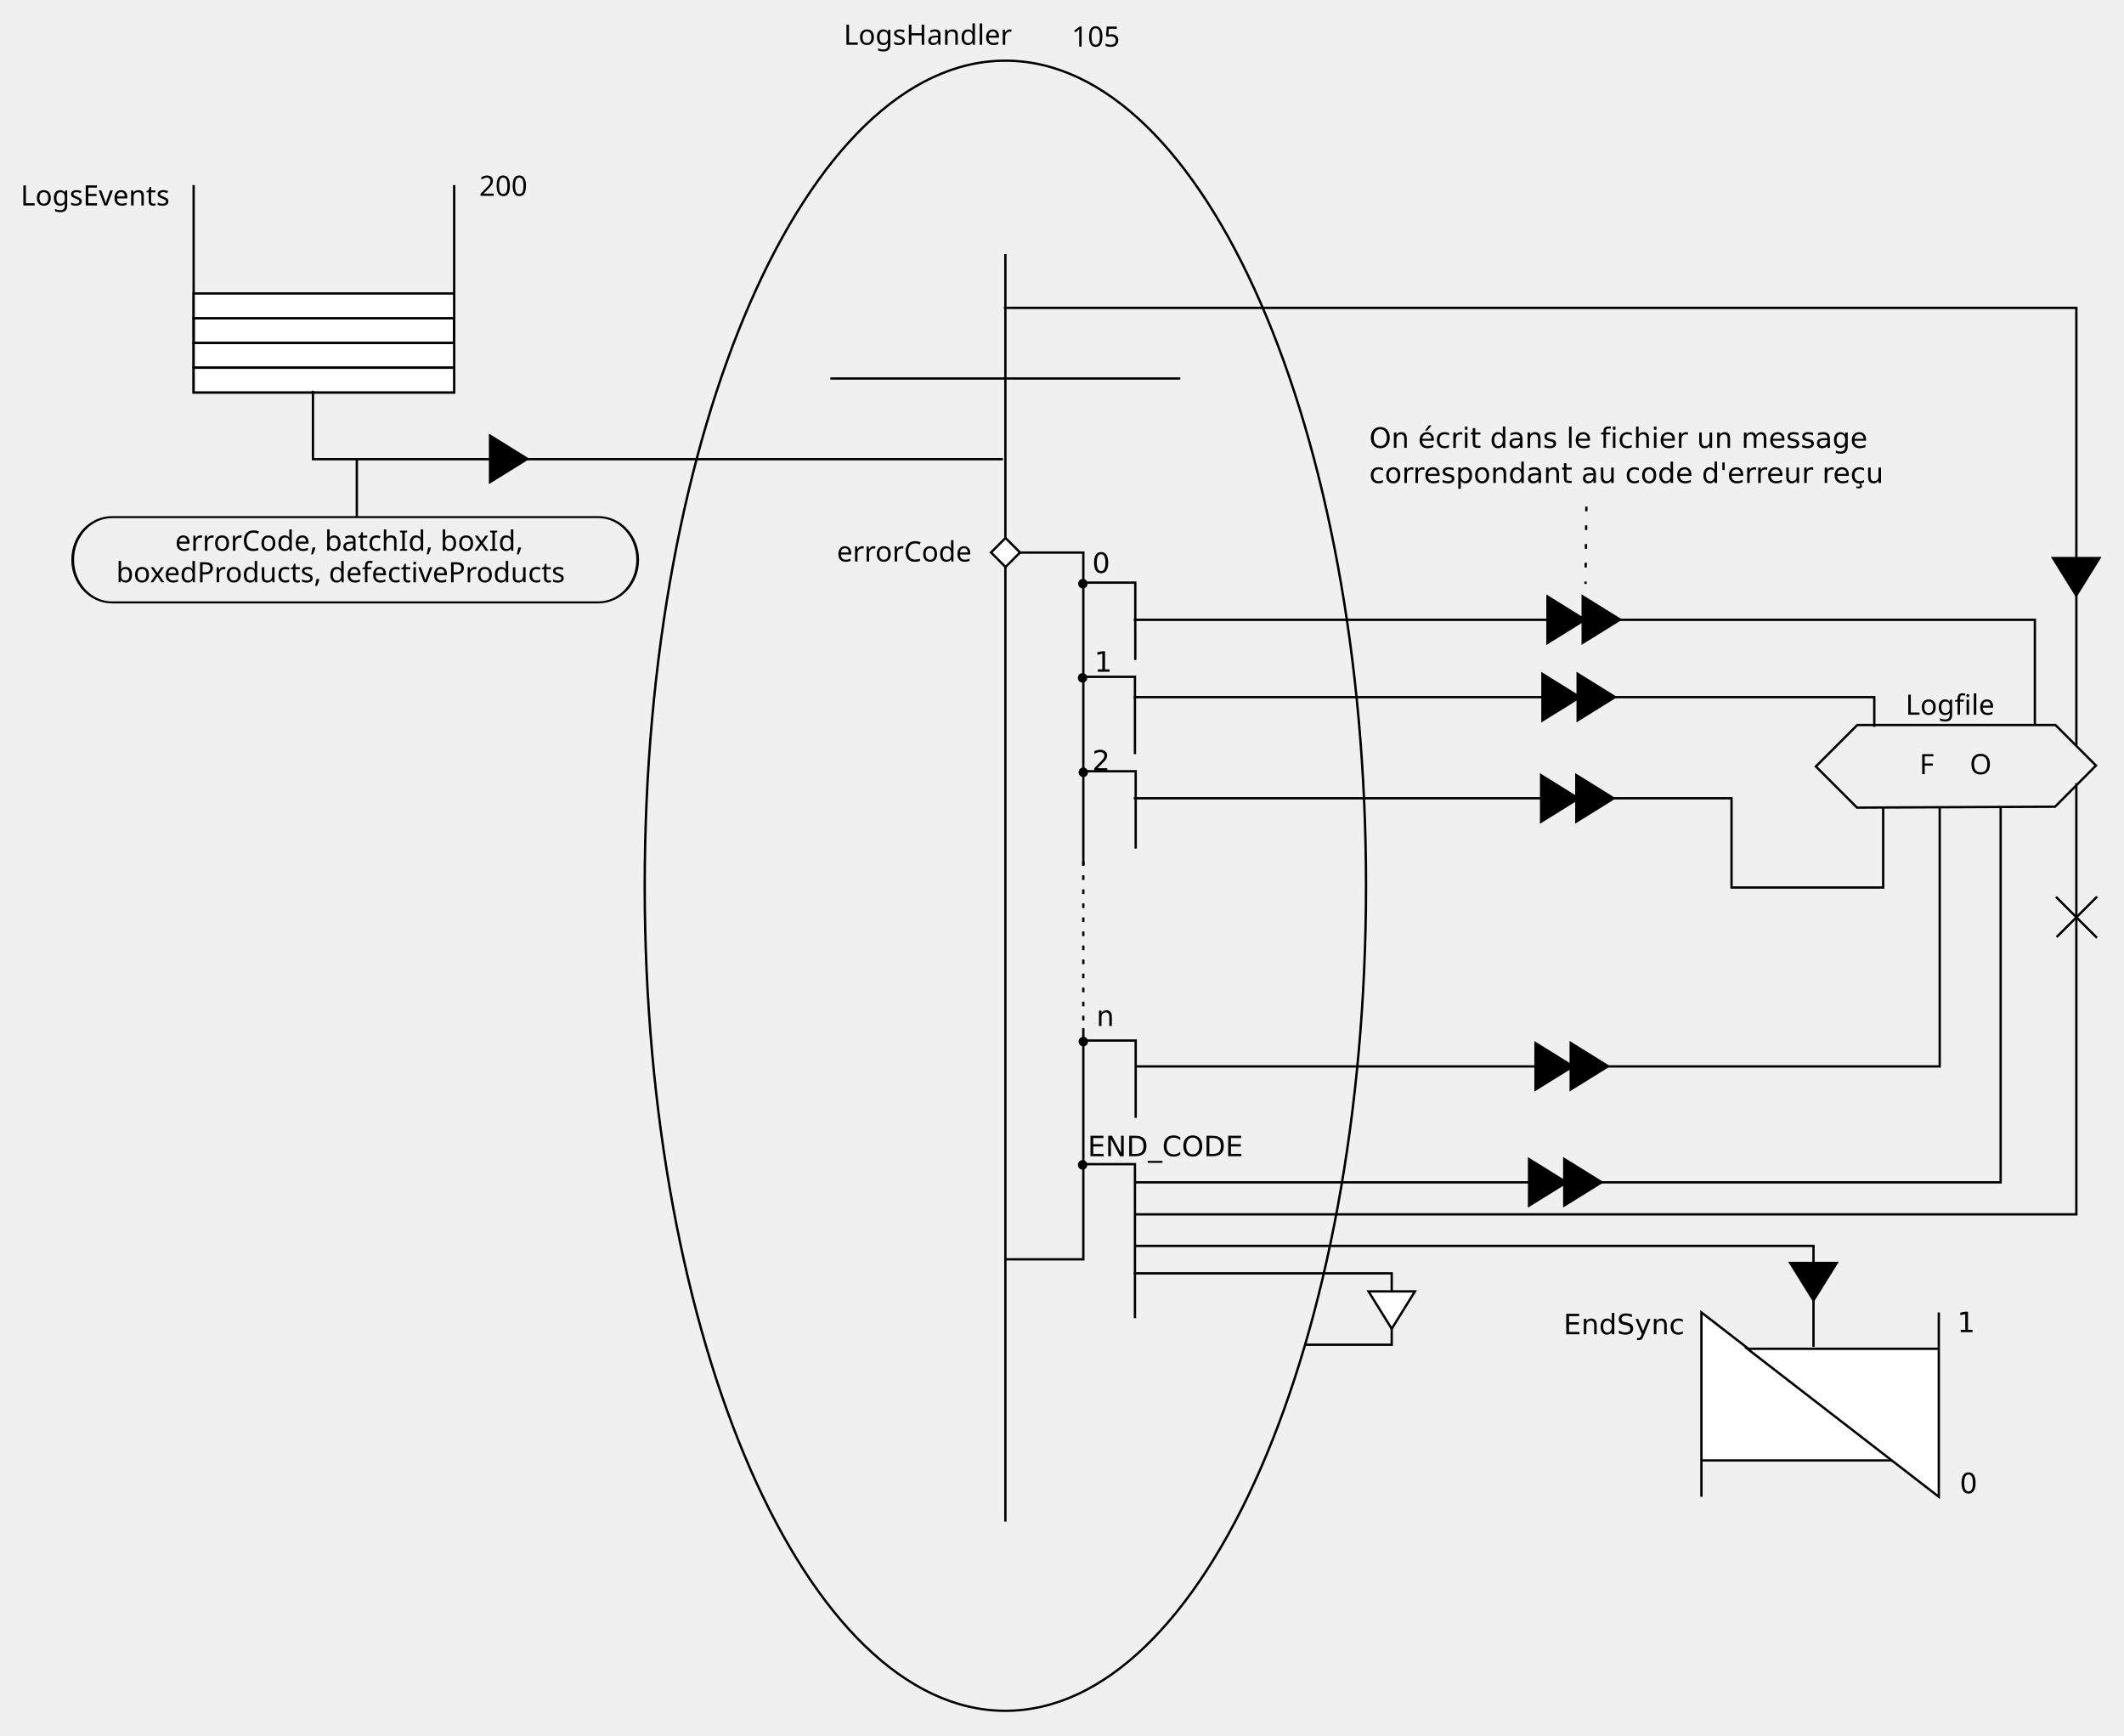
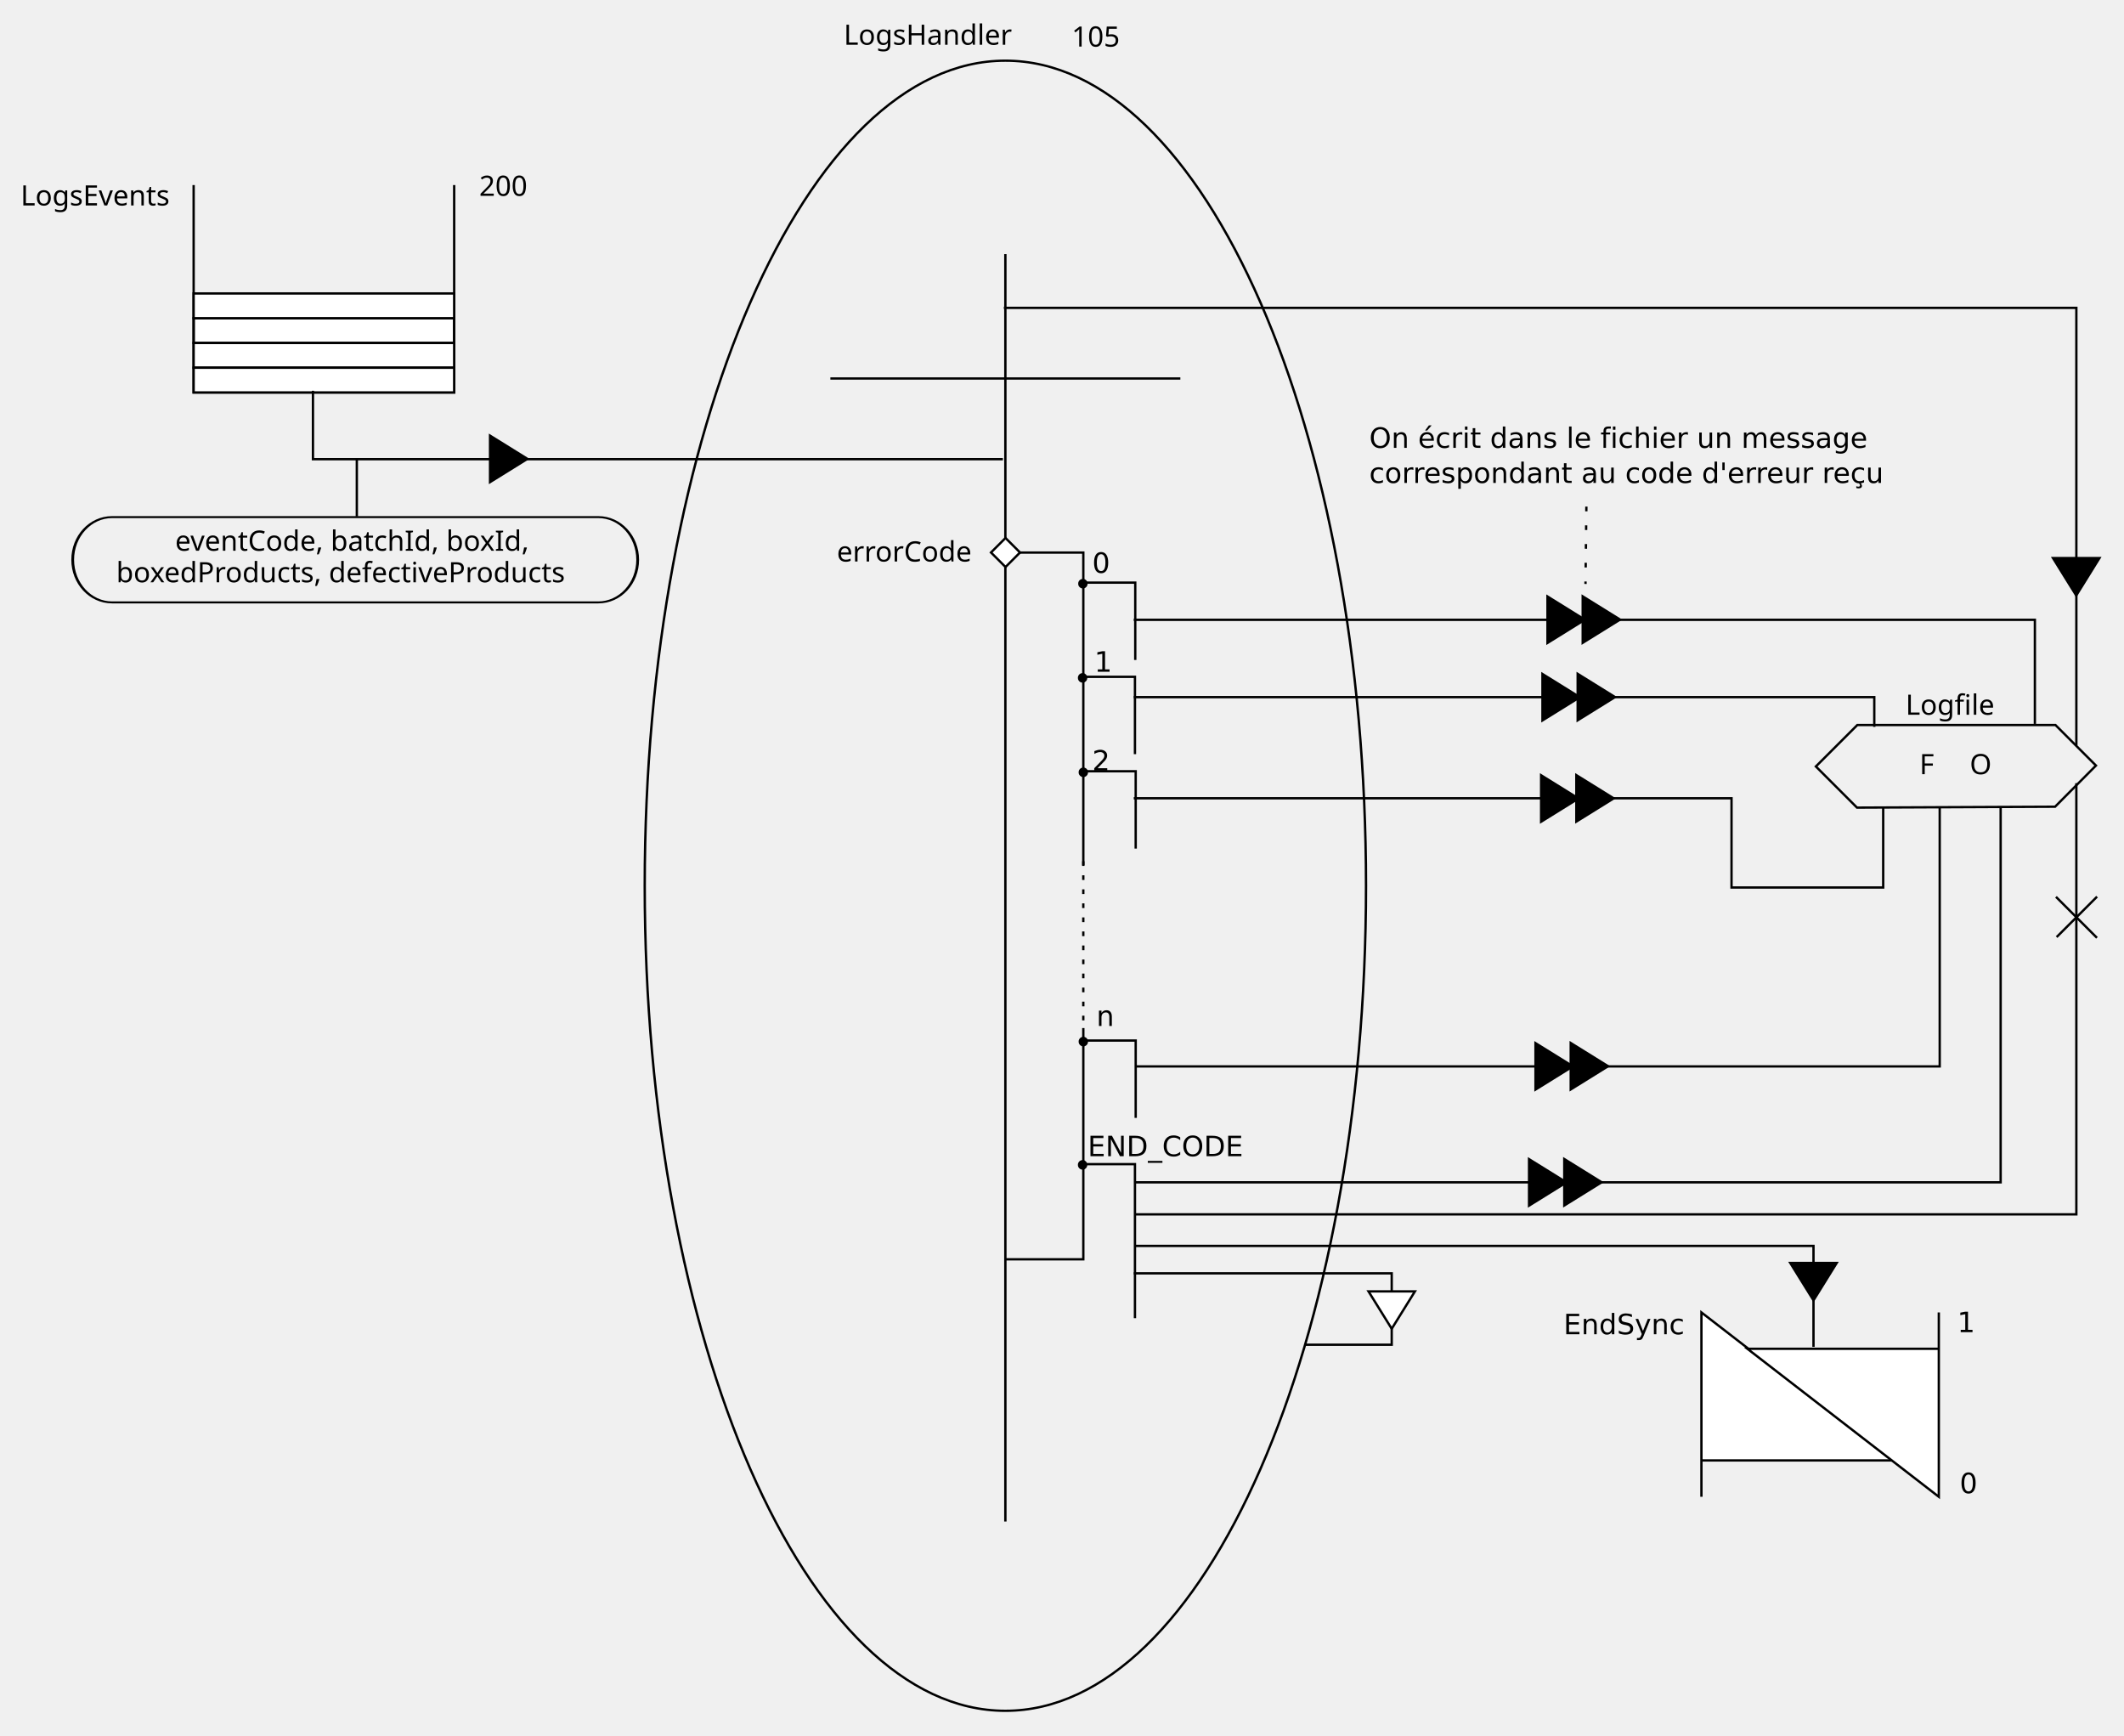
<svg xmlns="http://www.w3.org/2000/svg" version="1.1" id="Layer_1" x="0px" y="0px" width="907.883" height="741.652" viewBox="0 0 907.883 741.652" xml:space="preserve">
  <defs id="defs103">
    <marker orient="auto" refY="0" refX="0" id="Arrow2Lend" style="overflow:visible">
      <path id="path4128" style="font-size:12px;fill-rule:evenodd;stroke-width:0.625;stroke-linejoin:round" d="M 8.719,4.034 -2.207,0.016 8.719,-4.002 c -1.745,2.372 -1.735,5.617 -6e-7,8.035 z" transform="matrix(-1.1,0,0,-1.1,-1.1,0)" />
    </marker>
  </defs>
  <g id="g3850" transform="translate(54.49434,-34.35297)">
    <rect id="rect31" height="10.577" width="111.363" style="fill:#ffffff;stroke:#000000;stroke-width:1" y="170.348" x="28.275" />
    <polyline transform="translate(-5.517628,-8.644441)" id="polyline27" points="145.157,122.088 145.157,210.724 33.793,210.724 33.793,122.088 " style="fill:none;stroke:#000000;stroke-width:1" />
    <rect id="rect29" height="10.577" width="111.363" style="fill:#ffffff;stroke:#000000;stroke-width:1" y="159.771" x="28.275" />
    <rect id="rect33" height="10.577" width="111.363" style="fill:#ffffff;stroke:#000000;stroke-width:1" y="180.925" x="28.275" />
    <rect id="rect35" height="10.577" width="111.363" style="fill:#ffffff;stroke:#000000;stroke-width:1" y="191.502" x="28.275" />
  </g>
  <text style="font-size:12px;font-family:MyriadPro-Regular" id="text39" x="8.822" y="87.801">LogsEvents</text>
  <g id="g2917" transform="matrix(1.824297,0,0,1.758623,-963.5486,-288.8494)">
    <ellipse id="ellipse79" ry="200.504" rx="84.5" cy="379.496" cx="354.5" style="fill:none;stroke:#000000;stroke-width:0.558" d="M 439,379.496 C 439,490.231 401.168,580 354.5,580 307.832,580 270,490.231 270,379.496 c 0,-110.735 37.832,-200.504 84.5,-200.504 46.668,0 84.5,89.769 84.5,200.504 z" transform="translate(409.237,0)" />
    <line id="line81" y2="534" x2="763.737" y1="226" x1="763.737" style="fill:none;stroke:#000000;stroke-width:0.558" />
    <line id="line83" y2="256.228" x2="804.737" y1="256.228" x1="722.737" style="fill:none;stroke:#000000;stroke-width:0.558" />
  </g>
  <text style="font-size:12px;font-family:MyriadPro-Regular" id="text87" x="360.653" y="19.117">LogsHandler</text>
  <polygon style="stroke:#000000;stroke-width:1" points="99.125,423 83.15,413.079 83.15,432.922 " id="polygon91" transform="translate(126.3157,-226.887)" />
  <rect id="rect3454-8" width="8.776" height="8.776" x="466.491" y="-141.334" style="fill:#ffffff;fill-opacity:1;stroke:#000000;stroke-width:1;stroke-opacity:1" transform="matrix(0.7071068,0.7071068,-0.7071068,0.7071068,0,0)" />
  <path style="fill:none;stroke:#000000;stroke-width:1px;stroke-linecap:butt;stroke-linejoin:miter;stroke-opacity:1" d="m 435.936,236.155 27.119,0 0,133.644 m 0,69.56 0,98.835 -33.415,0" id="path2900" />
  <path id="path4411" d="m 462.373,249 22.881,0 0,33.051" style="fill:none;stroke:#000000;stroke-width:1px;stroke-linecap:butt;stroke-linejoin:miter;stroke-opacity:1" />
  <path id="path4411-6" d="m 462.244,289.254 22.881,0 0,33.051" style="fill:none;stroke:#000000;stroke-width:1px;stroke-linecap:butt;stroke-linejoin:miter;stroke-opacity:1" />
  <path transform="translate(67.00362,209.8576)" d="m 397.246,79.846 a 1.51,1.51 0 1 1 -3.019,0 1.51,1.51 0 1 1 3.019,0 z" id="path4026-8" style="fill:#000000;fill-opacity:1;stroke:#000000;stroke-width:1;stroke-miterlimit:4;stroke-opacity:1;stroke-dasharray:none;stroke-dashoffset:0" />
  <path id="path4411-7" d="m 462.562,329.614 22.881,0 0,33.051" style="fill:none;stroke:#000000;stroke-width:1px;stroke-linecap:butt;stroke-linejoin:miter;stroke-opacity:1" />
  <path transform="translate(67.32142,250.2178)" d="m 397.246,79.846 a 1.51,1.51 0 1 1 -3.019,0 1.51,1.51 0 1 1 3.019,0 z" id="path4026-85" style="fill:#000000;fill-opacity:1;stroke:#000000;stroke-width:1;stroke-miterlimit:4;stroke-opacity:1;stroke-dasharray:none;stroke-dashoffset:0" />
  <path id="path4411-9" d="m 462.562,444.703 22.881,0 0,33.051" style="fill:none;stroke:#000000;stroke-width:1px;stroke-linecap:butt;stroke-linejoin:miter;stroke-opacity:1" />
  <path transform="translate(67.32141,365.3068)" d="m 397.246,79.846 a 1.51,1.51 0 1 1 -3.019,0 1.51,1.51 0 1 1 3.019,0 z" id="path4026-83" style="fill:#000000;fill-opacity:1;stroke:#000000;stroke-width:1;stroke-miterlimit:4;stroke-opacity:1;stroke-dasharray:none;stroke-dashoffset:0" />
  <path id="path4411-64" d="m 462.88,497.53 22.246,0 0,65.824" style="fill:none;stroke:#000000;stroke-width:1px;stroke-linecap:butt;stroke-linejoin:miter;stroke-opacity:1" />
  <path transform="translate(67.00362,417.9847)" d="m 397.246,79.846 a 1.51,1.51 0 1 1 -3.019,0 1.51,1.51 0 1 1 3.019,0 z" id="path4026-7" style="fill:#000000;fill-opacity:1;stroke:#000000;stroke-width:1;stroke-miterlimit:4;stroke-opacity:1;stroke-dasharray:none;stroke-dashoffset:0" />
  <path id="path4461" d="m 463.046,368.08 0,69.28" style="fill:none;stroke:#000000;stroke-width:1;stroke-linecap:butt;stroke-linejoin:miter;stroke-miterlimit:4;stroke-opacity:1;stroke-dasharray:2, 4;stroke-dashoffset:0" />
  <path id="path4463" d="m 484.618,264.89 385.17,0 0,44.492" style="fill:none;stroke:#000000;stroke-width:1px;stroke-linecap:butt;stroke-linejoin:miter;stroke-opacity:1" />
  <path id="path4467" d="m 484.618,341.161 255.508,0 0,38.136 64.831,0 0,-34.322" style="fill:none;stroke:#000000;stroke-width:1px;stroke-linecap:butt;stroke-linejoin:miter;stroke-opacity:1" />
  <path id="path4469" d="m 485.517,455.759 343.593,0 0,-110.785" style="fill:none;stroke:#000000;stroke-width:1px;stroke-linecap:butt;stroke-linejoin:miter;stroke-opacity:1" />
  <path id="path4473" d="m 484.618,297.94 316.525,0 0,12.712" style="fill:none;stroke:#000000;stroke-width:1px;stroke-linecap:butt;stroke-linejoin:miter;stroke-opacity:1" />
  <path id="path5265" d="m 484.826,505.296 370.332,0 0,-160.242" style="fill:none;stroke:#000000;stroke-width:1px;stroke-linecap:butt;stroke-linejoin:miter;stroke-opacity:1" />
  <path style="fill:#000000;fill-opacity:1;stroke:#000000;stroke-width:1;stroke-miterlimit:4;stroke-opacity:1;stroke-dasharray:none;stroke-dashoffset:0" id="path4026" d="m 397.246,79.846 a 1.51,1.51 0 1 1 -3.019,0 1.51,1.51 0 1 1 3.019,0 z" transform="translate(67.13238,169.6031)" />
  <g id="g4037" transform="matrix(1.393018,0,0,1,30.37884,125.9598)">
    <path id="path69-0" d="m 161.784,131.492 c 6.67,0 12.077,-8.16 12.077,-18.226 0,-10.066 -5.407,-18.226 -12.077,-18.226 H 12.578 c -6.671,0 -12.078,8.16 -12.078,18.226 0,10.066 5.407,18.226 12.078,18.226 H 161.784 z" style="fill:none;stroke:#000000;stroke-width:0.847" />
    <path style="fill:none;stroke:#000000;stroke-width:1px;stroke-linecap:butt;stroke-linejoin:miter;stroke-opacity:1" d="m 219.597,205.754 0,24.47" id="path3625" transform="matrix(0.7178659,0,0,1,-69.95983,-135.4681)" />
  </g>
-   <text style="font-size:12px;font-family:MyriadPro-Regular" id="text75-8" x="74.854" y="235.366">errorCode, batchId, boxId,</text>
+   <text style="font-size:12px;font-family:MyriadPro-Regular" id="text75-8" x="74.854" y="235.366">eventCode, batchId, boxId,</text>
  <text style="font-size:12px;font-family:MyriadPro-Regular" x="49.686" y="248.849" id="text3623">boxedProducts, defectiveProducts</text>
  <text style="font-size:12px;font-family:MyriadPro-Regular" id="text15-3-7-8" x="357.694" y="239.976">errorCode</text>
  <g id="g3162" transform="translate(-7.966279,62.94933)">
    <text y="267.917" x="828.429" id="text75-8-8" style="font-size:12px;font-family:MyriadPro-Regular">F</text>
    <text y="267.923" x="849.9" id="text75-8-8-0" style="font-size:12px;font-family:MyriadPro-Regular">O</text>
    <path id="path2993" d="m 801.854,246.906 -17.717,17.717 17.581,17.581 84.67,-0.389 17.479,-17.589 -17.32,-17.32 -84.693,0 z" style="fill:none;stroke:#000000;stroke-width:1px;stroke-linecap:butt;stroke-linejoin:miter;stroke-opacity:1" />
    <text y="242.509" x="822.482" id="text39-3-7" style="font-size:12px;font-family:MyriadPro-Regular">Logfile</text>
  </g>
  <text style="font-size:12px;font-family:MyriadPro-Regular" id="text87-5" x="458.068" y="19.909">105</text>
  <g transform="translate(-306.7234,-391.2785)" id="g3575">
    <polygon transform="translate(885.0295,233.1302)" id="polygon91-1" points="83.15,432.922 99.125,423 83.15,413.079 " style="stroke:#000000;stroke-width:1" />
    <polygon transform="translate(900.0855,233.0741)" id="polygon91-7" points="83.15,413.079 83.15,432.922 99.125,423 " style="stroke:#000000;stroke-width:1" />
  </g>
  <text style="font-size:12px;font-family:MyriadPro-Regular" id="text39-6" x="204.815" y="83.694">200</text>
  <path style="fill:none;stroke:#000000;stroke-width:1px;stroke-linecap:butt;stroke-linejoin:miter;stroke-opacity:1" d="m 133.771,167.008 0,29.237 294.915,0" id="path3186" />
  <text xml:space="preserve" style="font-size:12px;font-style:normal;font-weight:normal;line-height:125%;letter-spacing:0px;word-spacing:0px;fill:#000000;fill-opacity:1;stroke:none;font-family:Bitstream Vera Sans" x="585.271" y="191.402" id="text4405">
    <tspan id="tspan4407" x="585.271" y="191.402">On écrit dans le fichier un message</tspan>
    <tspan x="585.271" y="206.402" id="tspan4409">correspondant au code d'erreur reçu</tspan>
  </text>
  <g transform="translate(-308.8752,-358.1622)" id="g3575-8">
    <polygon transform="translate(885.0295,233.1302)" id="polygon91-1-0" points="99.125,423 83.15,413.079 83.15,432.922 " style="stroke:#000000;stroke-width:1" />
    <polygon transform="translate(900.0855,233.0741)" id="polygon91-7-7" points="83.15,432.922 99.125,423 83.15,413.079 " style="stroke:#000000;stroke-width:1" />
  </g>
  <g transform="translate(-309.4451,-314.8762)" id="g3575-86">
    <polygon transform="translate(885.0295,233.1302)" id="polygon91-1-5" points="83.15,432.922 99.125,423 83.15,413.079 " style="stroke:#000000;stroke-width:1" />
    <polygon transform="translate(900.0855,233.0741)" id="polygon91-7-5" points="83.15,413.079 83.15,432.922 99.125,423 " style="stroke:#000000;stroke-width:1" />
  </g>
  <g transform="translate(-311.8485,-200.3993)" id="g3575-7">
    <polygon transform="translate(885.0295,233.1302)" id="polygon91-1-9" points="83.15,432.922 99.125,423 83.15,413.079 " style="stroke:#000000;stroke-width:1" />
    <polygon transform="translate(900.0855,233.0741)" id="polygon91-7-1" points="83.15,413.079 83.15,432.922 99.125,423 " style="stroke:#000000;stroke-width:1" />
  </g>
  <path style="fill:none;stroke:#000000;stroke-width:1;stroke-linecap:butt;stroke-linejoin:miter;stroke-miterlimit:4;stroke-opacity:1;stroke-dasharray:2, 6;stroke-dashoffset:0" d="m 678.082,216.516 -0.374,33.056" id="path4532" />
  <text xml:space="preserve" style="font-size:12px;font-style:normal;font-weight:normal;line-height:125%;letter-spacing:0px;word-spacing:0px;fill:#000000;fill-opacity:1;stroke:none;font-family:Bitstream Vera Sans" x="466.849" y="244.83" id="text4534">
    <tspan id="tspan4536" x="466.849" y="244.83">0</tspan>
  </text>
  <text xml:space="preserve" style="font-size:12px;font-style:normal;font-weight:normal;line-height:125%;letter-spacing:0px;word-spacing:0px;fill:#000000;fill-opacity:1;stroke:none;font-family:Bitstream Vera Sans" x="467.748" y="287.077" id="text4538">
    <tspan id="tspan4540" x="467.748" y="287.077">1</tspan>
  </text>
  <text xml:space="preserve" style="font-size:12px;font-style:normal;font-weight:normal;line-height:125%;letter-spacing:0px;word-spacing:0px;fill:#000000;fill-opacity:1;stroke:none;font-family:Bitstream Vera Sans" x="466.849" y="329.323" id="text4542">
    <tspan id="tspan4544" x="466.849" y="329.323">2</tspan>
  </text>
  <text xml:space="preserve" style="font-size:12px;font-style:normal;font-weight:normal;line-height:125%;letter-spacing:0px;word-spacing:0px;fill:#000000;fill-opacity:1;stroke:none;font-family:Bitstream Vera Sans" x="468.647" y="438.468" id="text4546">
    <tspan id="tspan4548" x="468.647" y="438.468">n</tspan>
  </text>
  <text xml:space="preserve" style="font-size:12px;font-style:normal;font-weight:normal;line-height:125%;letter-spacing:0px;word-spacing:0px;fill:#000000;fill-opacity:1;stroke:none;font-family:Bitstream Vera Sans" x="464.942" y="494.139" id="text4550">
    <tspan id="tspan4552" x="464.942" y="494.139">END_CODE</tspan>
  </text>
  <path style="fill:none;stroke:#000000;stroke-width:1px;stroke-linecap:butt;stroke-linejoin:miter;stroke-opacity:1" d="m 484.618,544.193 110.258,0 0,30.508 -37.364,0" id="path4554" />
  <polygon style="fill:#ffffff;stroke:#000000;stroke-width:1" points="99.125,456.12 83.15,446.199 83.15,466.042 " id="polygon95-2" transform="matrix(0,1,-1,0,1050.997,468.7589)" />
  <g transform="translate(-314.6013,-150.8068)" id="g3575-7-8">
    <polygon transform="translate(885.0295,233.1302)" id="polygon91-1-9-3" points="83.15,432.922 99.125,423 83.15,413.079 " style="stroke:#000000;stroke-width:1" />
    <polygon transform="translate(900.0855,233.0741)" id="polygon91-7-1-9" points="83.15,413.079 83.15,432.922 99.125,423 " style="stroke:#000000;stroke-width:1" />
  </g>
  <g id="g2965-7" transform="translate(612.3832,546.1705)">
    <polyline id="polyline5-6" points="114.878,93.52 114.878,14.731 196.696,77.989 114.878,77.989 " style="fill:#ffffff;stroke:#000000;stroke-width:1" />
    <polyline transform="translate(-7.627119,0)" id="polyline7-8" points="223.969,14.731 223.969,93.52 142.15,30.262 223.969,30.262 " style="fill:#ffffff;stroke:#000000;stroke-width:1" />
  </g>
  <rect x="677.646" y="554.179" style="fill:none" width="97.728" height="20.455" id="rect17-8" />
  <text xml:space="preserve" style="font-size:12px;font-style:normal;font-weight:normal;line-height:125%;letter-spacing:0px;word-spacing:0px;fill:#000000;fill-opacity:1;stroke:none;font-family:Bitstream Vera Sans" x="668.311" y="570.224" id="text4903-4">
    <tspan id="tspan4905-7" x="668.311" y="570.224">EndSync</tspan>
  </text>
  <text xml:space="preserve" style="font-size:12px;font-style:normal;font-weight:normal;line-height:125%;letter-spacing:0px;word-spacing:0px;fill:#000000;fill-opacity:1;stroke:none;font-family:Bitstream Vera Sans" x="836.606" y="569.326" id="text4903-0">
    <tspan id="tspan4905-6" x="836.606" y="569.326">1</tspan>
  </text>
  <text xml:space="preserve" style="font-size:12px;font-style:normal;font-weight:normal;line-height:125%;letter-spacing:0px;word-spacing:0px;fill:#000000;fill-opacity:1;stroke:none;font-family:Bitstream Vera Sans" x="837.62" y="638.154" id="text4903-0-5-7">
    <tspan id="tspan4905-6-6-3" x="837.62" y="638.154">0</tspan>
  </text>
  <path style="fill:none;stroke:#000000;stroke-width:1px;stroke-linecap:butt;stroke-linejoin:miter;stroke-opacity:1" d="m 484.826,532.467 290.333,0 0,43.145" id="path5336" />
  <polygon style="stroke:#000000;stroke-width:1" points="83.15,413.079 83.15,432.922 99.125,423 " id="polygon91-0" transform="matrix(0,1,-1,0,1198.16,456.6098)" />
  <path style="fill:none;stroke:#000000;stroke-width:1px;stroke-linecap:butt;stroke-linejoin:miter;stroke-opacity:1" d="m 429.097,131.573 458.421,0 0,186.964" id="path5373" />
  <path style="fill:none;stroke:#000000;stroke-width:1px;stroke-linecap:butt;stroke-linejoin:miter;stroke-opacity:1" d="m 484.826,518.984 402.691,0 0,-184.267" id="path5375" />
  <polygon style="stroke:#000000;stroke-width:1" points="83.15,432.922 99.125,423 83.15,413.079 " id="polygon91-74" transform="matrix(0,1,-1,0,1310.462,155.3697)" />
  <g id="g3212" transform="translate(360.1758,-248.3923)">
    <path id="path3118-9" d="m 536.188,631.602 -17.28,17.28" style="fill:none;stroke:#000000;stroke-width:1px;stroke-linecap:butt;stroke-linejoin:miter;stroke-opacity:1" />
    <path id="path3120-9" d="m 518.63,631.681 17.519,17.519" style="fill:none;stroke:#000000;stroke-width:1px;stroke-linecap:butt;stroke-linejoin:miter;stroke-opacity:1" />
  </g>
</svg>
